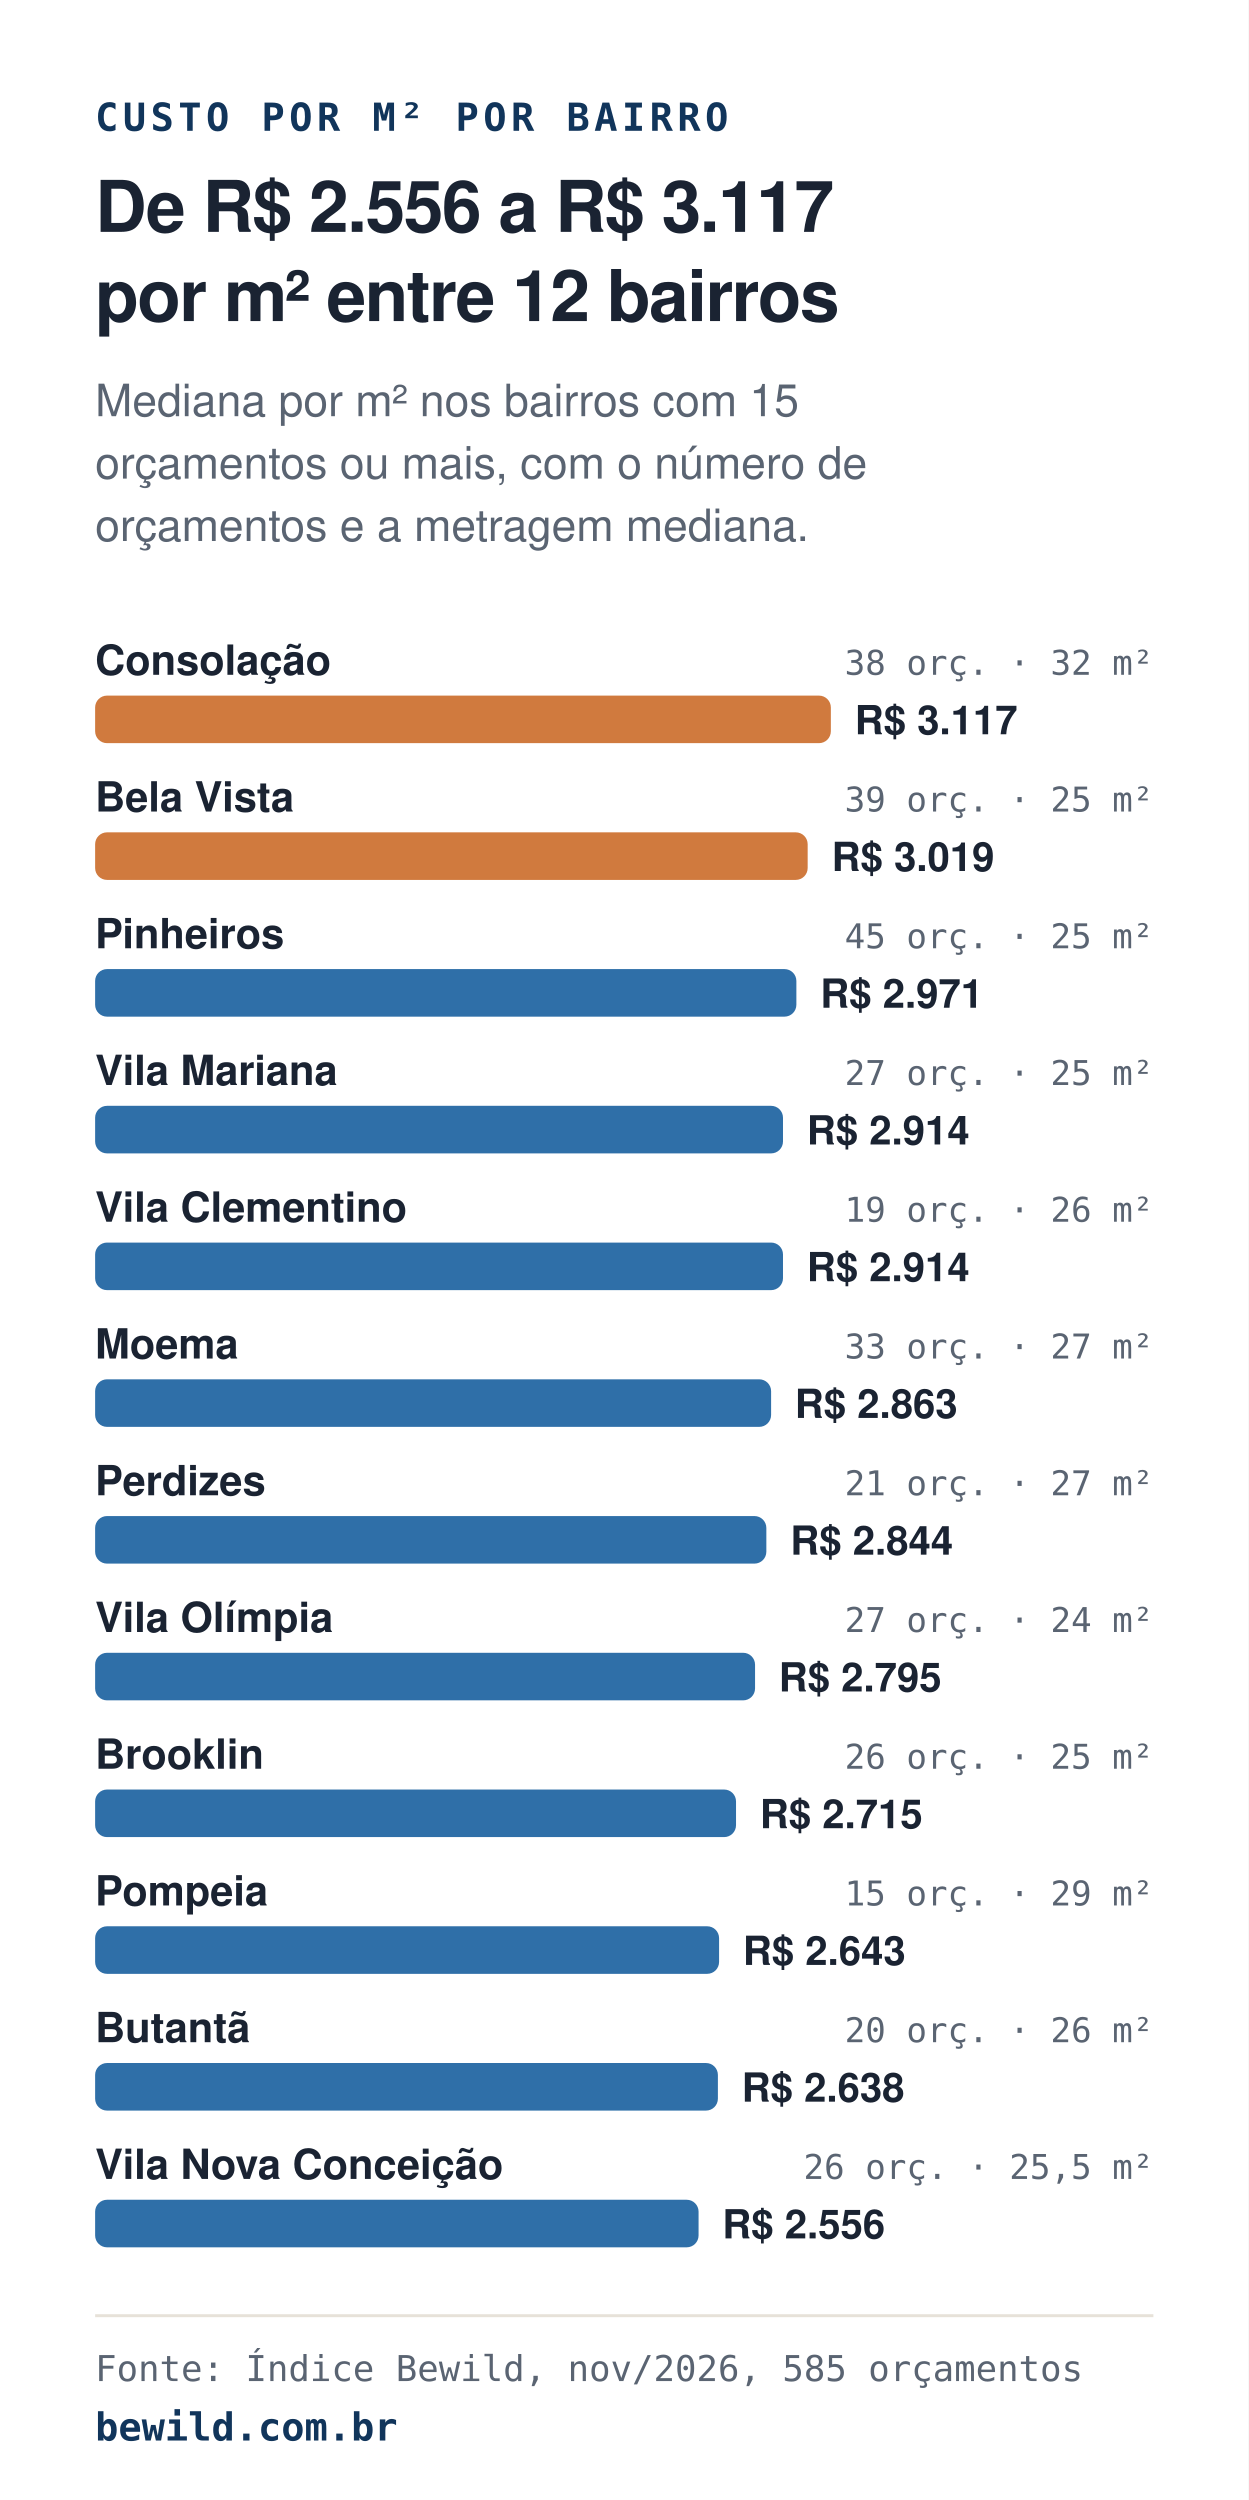
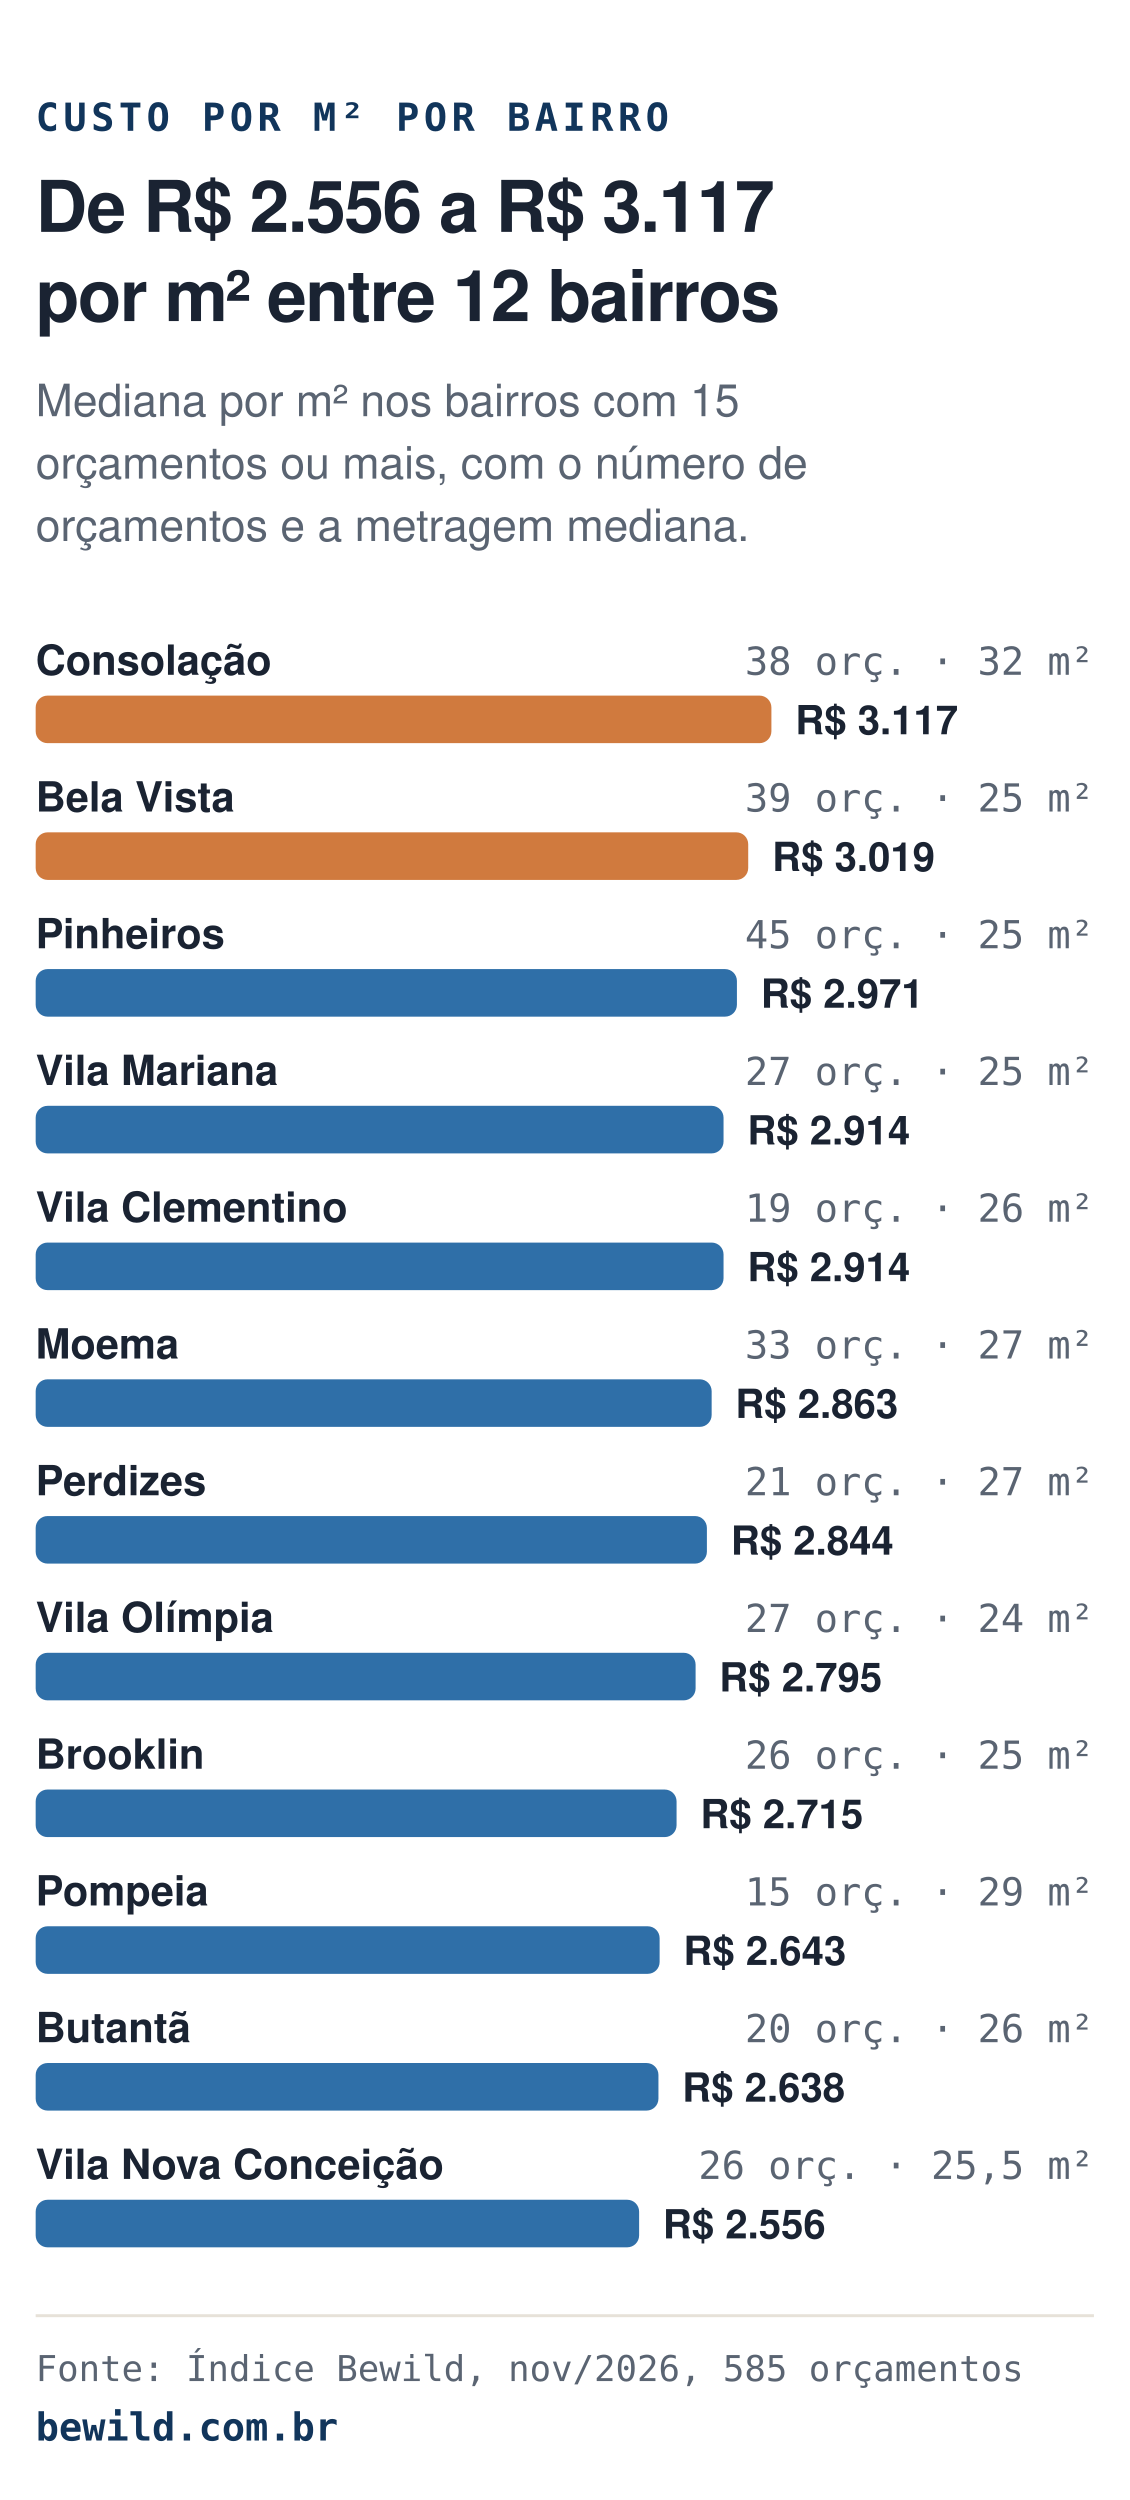
- <svg xmlns="http://www.w3.org/2000/svg" viewBox="0 0 420 841" width="420" height="841" role="img" aria-labelledby="t d">
+ <svg xmlns="http://www.w3.org/2000/svg" viewBox="20 0 380 841" width="380" height="841" role="img" aria-labelledby="t d">
  <style>.s{font-family:Manrope, 'Helvetica Neue', Helvetica, Arial, sans-serif}.m{font-family:'JetBrains Mono', Menlo, Consolas, monospace}</style>
  <rect width="420" height="841" fill="#FFFFFF" />
  <text x="32" y="44" class="m" font-size="13" font-weight="700" fill="#11355B" letter-spacing="1.5">CUSTO POR M² POR BAIRRO</text>
  <text x="32" y="78" class="s" font-size="24" font-weight="700" fill="#1A2332" letter-spacing="-0.5">De R$ 2.556 a R$ 3.117</text>
  <text x="32" y="108" class="s" font-size="24" font-weight="700" fill="#1A2332" letter-spacing="-0.5">por m² entre 12 bairros</text>
  <text x="32" y="140" class="s" font-size="15" fill="#5A6472">Mediana por m² nos bairros com 15</text>
  <text x="32" y="161" class="s" font-size="15" fill="#5A6472">orçamentos ou mais, com o número de</text>
  <text x="32" y="182" class="s" font-size="15" fill="#5A6472">orçamentos e a metragem mediana.</text>
  <text x="32" y="227" class="s" font-size="14" font-weight="600" fill="#1A2332">Consolação</text>
-   <text x="388" y="227" class="m" font-size="11.5" fill="#5A6472" text-anchor="end">38 orç. · 32 m²</text>
+   <text x="388" y="227" class="m" font-size="13" fill="#5A6472" text-anchor="end">38 orç. · 32 m²</text>
  <rect x="32.0" y="234.0" width="247.5" height="16.0" rx="4" fill="#D07A3E" />
  <text x="287.526" y="247" class="s" font-size="13.5" font-weight="700" fill="#1A2332">R$ 3.117</text>
  <text x="32" y="273" class="s" font-size="14" font-weight="600" fill="#1A2332">Bela Vista</text>
-   <text x="388" y="273" class="m" font-size="11.5" fill="#5A6472" text-anchor="end">39 orç. · 25 m²</text>
+   <text x="388" y="273" class="m" font-size="13" fill="#5A6472" text-anchor="end">39 orç. · 25 m²</text>
  <rect x="32.0" y="280.0" width="239.7" height="16.0" rx="4" fill="#D07A3E" />
  <text x="279.744" y="293" class="s" font-size="13.5" font-weight="700" fill="#1A2332">R$ 3.019</text>
  <text x="32" y="319" class="s" font-size="14" font-weight="600" fill="#1A2332">Pinheiros</text>
-   <text x="388" y="319" class="m" font-size="11.5" fill="#5A6472" text-anchor="end">45 orç. · 25 m²</text>
+   <text x="388" y="319" class="m" font-size="13" fill="#5A6472" text-anchor="end">45 orç. · 25 m²</text>
  <rect x="32.0" y="326.0" width="235.9" height="16.0" rx="4" fill="#2F6FA8" />
  <text x="275.932" y="339" class="s" font-size="13.5" font-weight="700" fill="#1A2332">R$ 2.971</text>
  <text x="32" y="365" class="s" font-size="14" font-weight="600" fill="#1A2332">Vila Mariana</text>
-   <text x="388" y="365" class="m" font-size="11.5" fill="#5A6472" text-anchor="end">27 orç. · 25 m²</text>
+   <text x="388" y="365" class="m" font-size="13" fill="#5A6472" text-anchor="end">27 orç. · 25 m²</text>
  <rect x="32.0" y="372.0" width="231.4" height="16.0" rx="4" fill="#2F6FA8" />
  <text x="271.406" y="385" class="s" font-size="13.5" font-weight="700" fill="#1A2332">R$ 2.914</text>
  <text x="32" y="411" class="s" font-size="14" font-weight="600" fill="#1A2332">Vila Clementino</text>
-   <text x="388" y="411" class="m" font-size="11.5" fill="#5A6472" text-anchor="end">19 orç. · 26 m²</text>
+   <text x="388" y="411" class="m" font-size="13" fill="#5A6472" text-anchor="end">19 orç. · 26 m²</text>
  <rect x="32.0" y="418.0" width="231.4" height="16.0" rx="4" fill="#2F6FA8" />
  <text x="271.406" y="431" class="s" font-size="13.5" font-weight="700" fill="#1A2332">R$ 2.914</text>
  <text x="32" y="457" class="s" font-size="14" font-weight="600" fill="#1A2332">Moema</text>
-   <text x="388" y="457" class="m" font-size="11.5" fill="#5A6472" text-anchor="end">33 orç. · 27 m²</text>
+   <text x="388" y="457" class="m" font-size="13" fill="#5A6472" text-anchor="end">33 orç. · 27 m²</text>
  <rect x="32.0" y="464.0" width="227.4" height="16.0" rx="4" fill="#2F6FA8" />
  <text x="267.356" y="477" class="s" font-size="13.5" font-weight="700" fill="#1A2332">R$ 2.863</text>
  <text x="32" y="503" class="s" font-size="14" font-weight="600" fill="#1A2332">Perdizes</text>
-   <text x="388" y="503" class="m" font-size="11.5" fill="#5A6472" text-anchor="end">21 orç. · 27 m²</text>
+   <text x="388" y="503" class="m" font-size="13" fill="#5A6472" text-anchor="end">21 orç. · 27 m²</text>
  <rect x="32.0" y="510.0" width="225.8" height="16.0" rx="4" fill="#2F6FA8" />
  <text x="265.847" y="523" class="s" font-size="13.5" font-weight="700" fill="#1A2332">R$ 2.844</text>
  <text x="32" y="549" class="s" font-size="14" font-weight="600" fill="#1A2332">Vila Olímpia</text>
-   <text x="388" y="549" class="m" font-size="11.5" fill="#5A6472" text-anchor="end">27 orç. · 24 m²</text>
+   <text x="388" y="549" class="m" font-size="13" fill="#5A6472" text-anchor="end">27 orç. · 24 m²</text>
  <rect x="32.0" y="556.0" width="222.0" height="16.0" rx="4" fill="#2F6FA8" />
  <text x="261.956" y="569" class="s" font-size="13.5" font-weight="700" fill="#1A2332">R$ 2.795</text>
  <text x="32" y="595" class="s" font-size="14" font-weight="600" fill="#1A2332">Brooklin</text>
-   <text x="388" y="595" class="m" font-size="11.5" fill="#5A6472" text-anchor="end">26 orç. · 25 m²</text>
+   <text x="388" y="595" class="m" font-size="13" fill="#5A6472" text-anchor="end">26 orç. · 25 m²</text>
  <rect x="32.0" y="602.0" width="215.6" height="16.0" rx="4" fill="#2F6FA8" />
  <text x="255.603" y="615" class="s" font-size="13.5" font-weight="700" fill="#1A2332">R$ 2.715</text>
  <text x="32" y="641" class="s" font-size="14" font-weight="600" fill="#1A2332">Pompeia</text>
-   <text x="388" y="641" class="m" font-size="11.5" fill="#5A6472" text-anchor="end">15 orç. · 29 m²</text>
+   <text x="388" y="641" class="m" font-size="13" fill="#5A6472" text-anchor="end">15 orç. · 29 m²</text>
  <rect x="32.0" y="648.0" width="209.9" height="16.0" rx="4" fill="#2F6FA8" />
  <text x="249.885" y="661" class="s" font-size="13.5" font-weight="700" fill="#1A2332">R$ 2.643</text>
  <text x="32" y="687" class="s" font-size="14" font-weight="600" fill="#1A2332">Butantã</text>
-   <text x="388" y="687" class="m" font-size="11.5" fill="#5A6472" text-anchor="end">20 orç. · 26 m²</text>
+   <text x="388" y="687" class="m" font-size="13" fill="#5A6472" text-anchor="end">20 orç. · 26 m²</text>
  <rect x="32.0" y="694.0" width="209.5" height="16.0" rx="4" fill="#2F6FA8" />
  <text x="249.488" y="707" class="s" font-size="13.5" font-weight="700" fill="#1A2332">R$ 2.638</text>
  <text x="32" y="733" class="s" font-size="14" font-weight="600" fill="#1A2332">Vila Nova Conceição</text>
-   <text x="388" y="733" class="m" font-size="11.5" fill="#5A6472" text-anchor="end">26 orç. · 25,5 m²</text>
+   <text x="388" y="733" class="m" font-size="13" fill="#5A6472" text-anchor="end">26 orç. · 25,5 m²</text>
  <rect x="32.0" y="740.0" width="203.0" height="16.0" rx="4" fill="#2F6FA8" />
  <text x="242.976" y="753" class="s" font-size="13.5" font-weight="700" fill="#1A2332">R$ 2.556</text>
  <line x1="32.0" y1="779.0" x2="388.0" y2="779.0" stroke="#E7E2D9" stroke-width="1" />
  <text x="32" y="801" class="m" font-size="12" fill="#5A6472">Fonte: Índice Bewild, nov/2026, 585 orçamentos</text>
  <text x="32" y="821" class="m" font-size="13" font-weight="700" fill="#11355B">bewild.com.br</text>
</svg>
